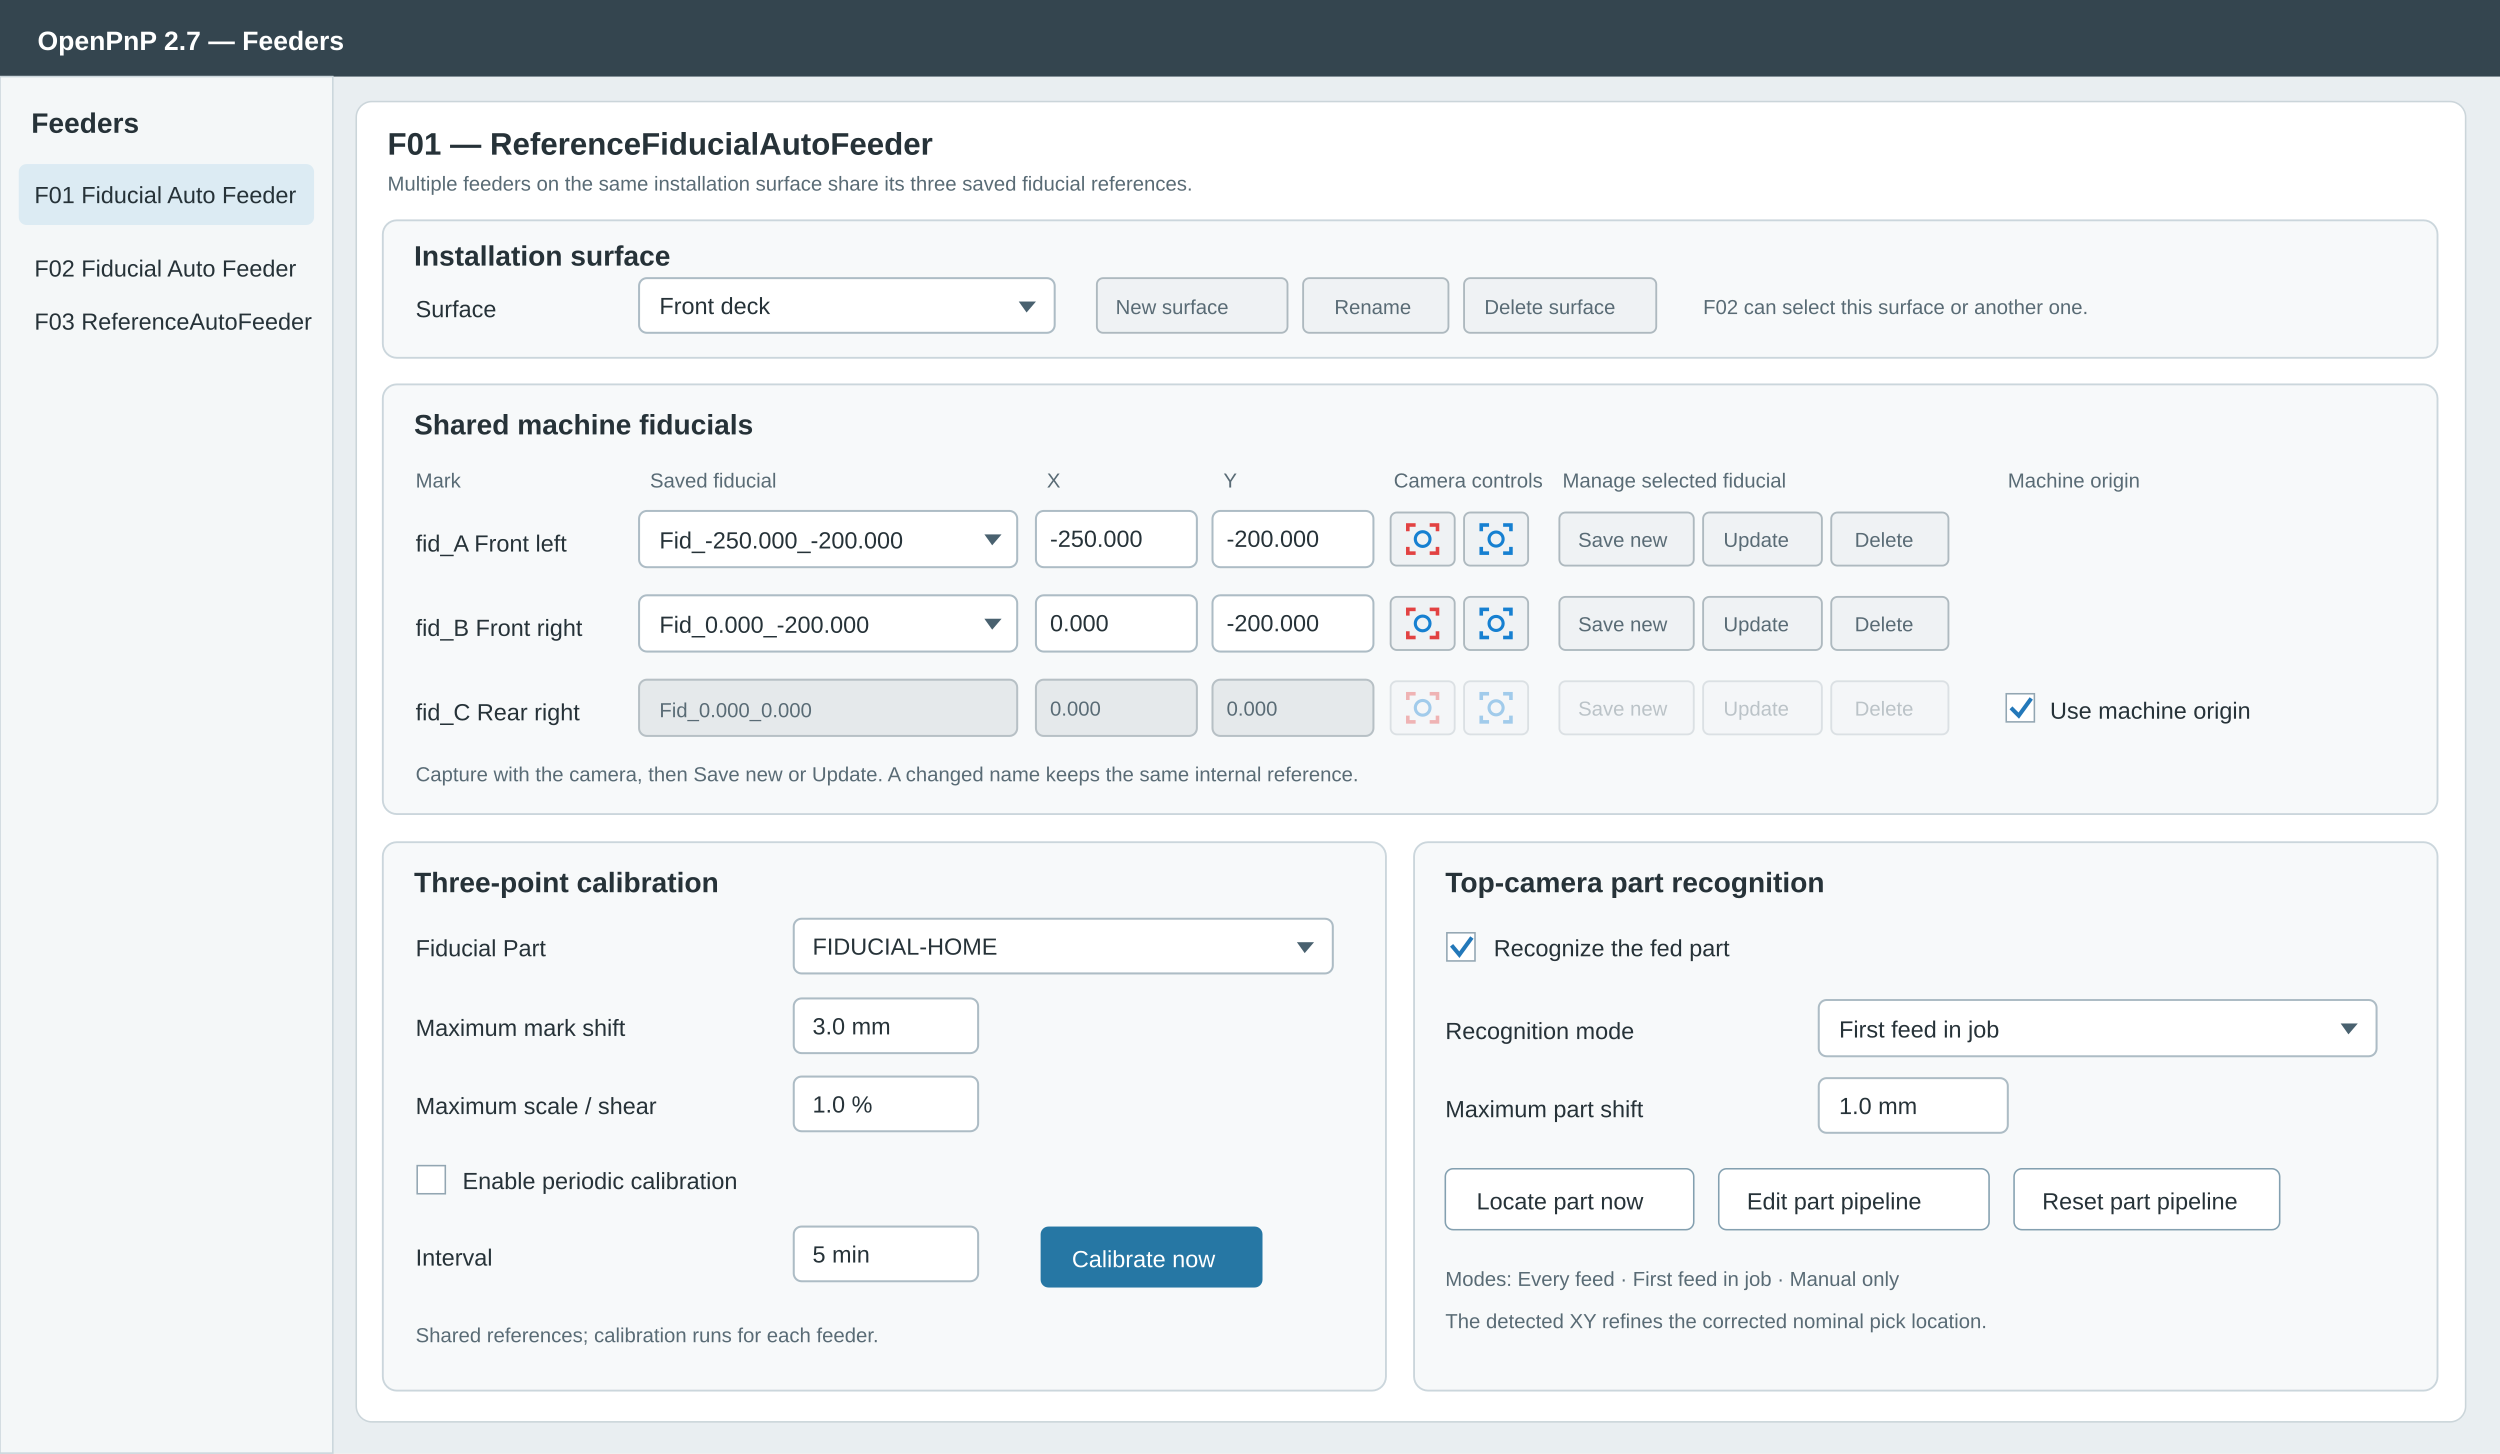
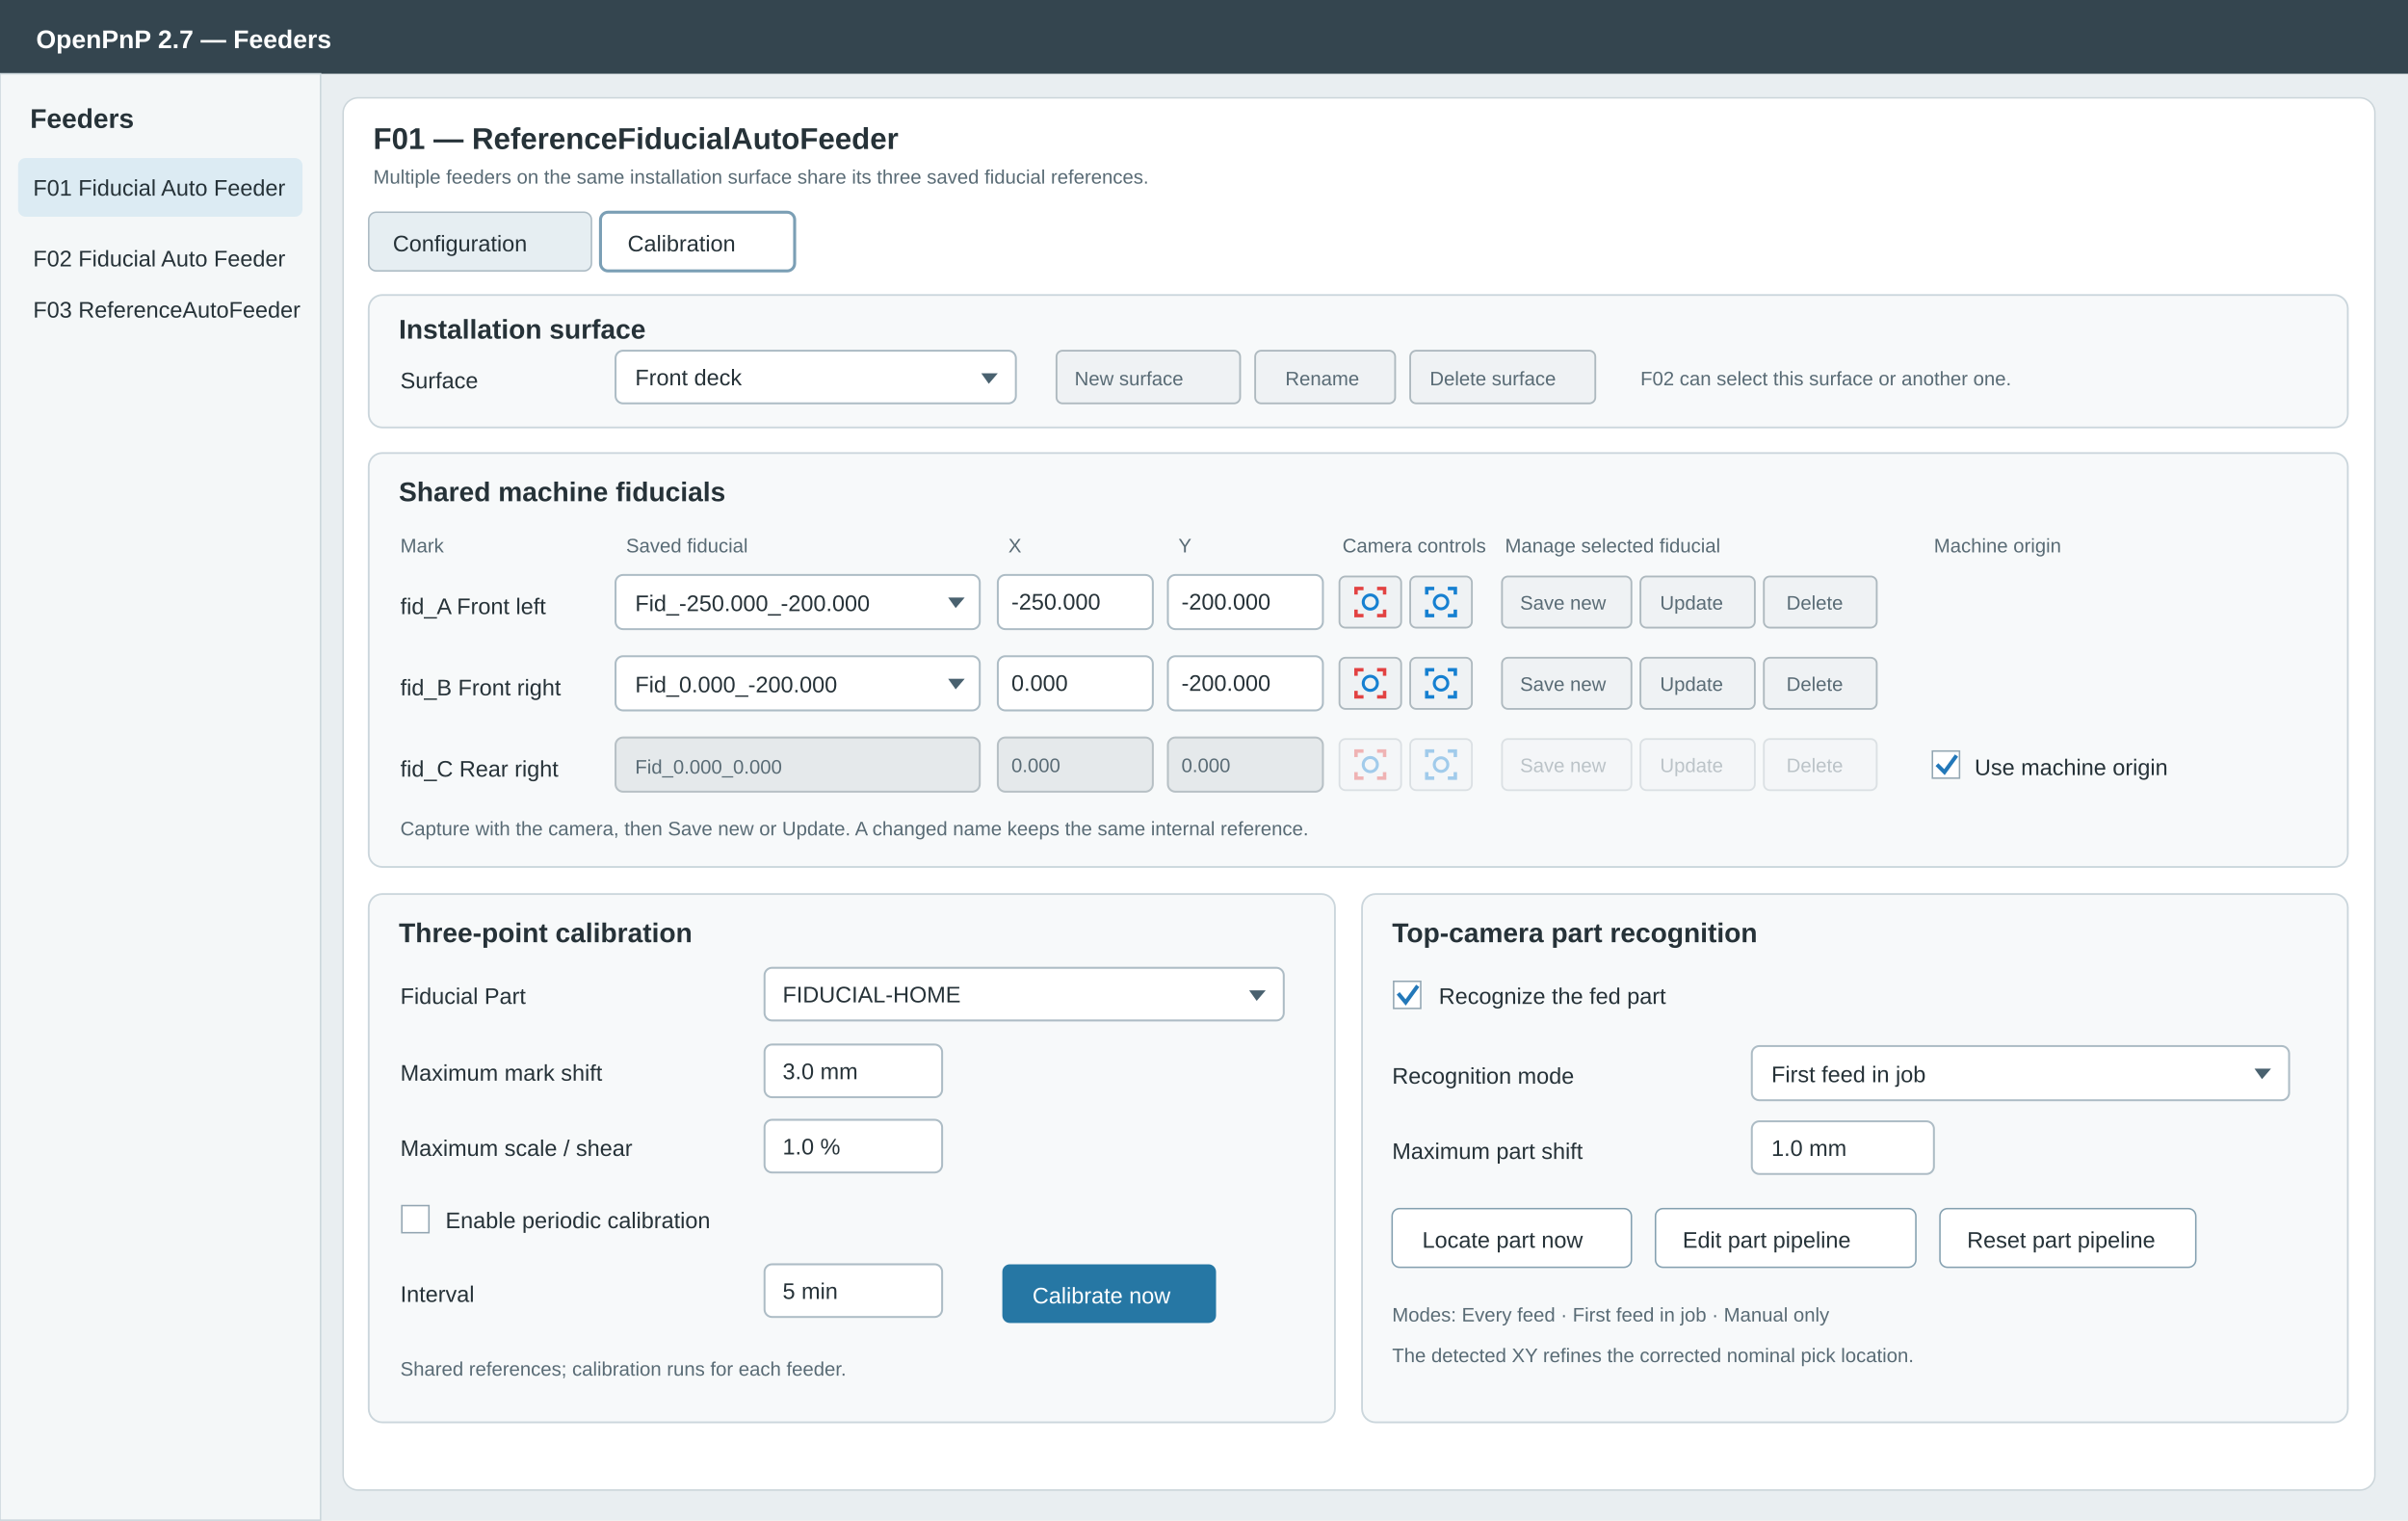
- <svg xmlns="http://www.w3.org/2000/svg" width="1600" height="930" viewBox="0 0 1600 930">
+ <svg xmlns="http://www.w3.org/2000/svg" width="1600" height="1010" viewBox="0 0 1600 1010">
  <defs>
    <style>
      text{font-family:'Segoe UI',Arial,sans-serif;fill:#263238}.title{font-size:20px;font-weight:700}.section-title{font-size:18px;font-weight:700}.label{font-size:15px}.small{font-size:13px;fill:#596b75}.field{fill:#fff;stroke:#adbcc5;stroke-width:1.3;rx:5}.disabled{fill:#e5e9eb;stroke:#b7c0c5;stroke-width:1.3;rx:5}.section{fill:#f7f9fa;stroke:#cbd6dc;stroke-width:1.2;rx:9}.button{fill:#eff2f4;stroke:#aeb9bf;stroke-width:1.2;rx:4}.light{fill:#fff}
    </style>
    <g id="camera-controls">
      <rect width="41" height="34" class="button" />
      <path d="M11 12V8H16 M25 8H30V12 M11 22V26H16 M25 26H30V22" fill="none" stroke="#e24242" stroke-width="2.3" />
      <circle cx="20.5" cy="17" r="4.7" fill="none" stroke="#1680d1" stroke-width="2" />
      <rect x="47" width="41" height="34" class="button" />
      <path d="M58 12V8H63 M72 8H77V12 M58 22V26H63 M72 26H77V22" fill="none" stroke="#1680d1" stroke-width="2.3" />
      <circle cx="67.5" cy="17" r="4.5" fill="none" stroke="#1680d1" stroke-width="2" />
    </g>
    <g id="mark-actions">
      <rect width="86" height="34" class="button" />
      <text x="12" y="22" class="small">Save new</text>
      <rect x="92" width="76" height="34" class="button" />
      <text x="105" y="22" class="small">Update</text>
      <rect x="174" width="75" height="34" class="button" />
      <text x="189" y="22" class="small">Delete</text>
    </g>
  </defs>
-   <rect width="1600" height="930" fill="#e9eef1" />
+   <rect width="1600" height="1010" fill="#e9eef1" />
  <rect width="1600" height="49" fill="#34454f" />
  <text x="24" y="32" class="light" font-size="17" font-weight="700">OpenPnP 2.7 — Feeders</text>
-   <rect y="49" width="213" height="881" fill="#f4f7f8" stroke="#cbd6dc" />
+   <rect y="49" width="213" height="961" fill="#f4f7f8" stroke="#cbd6dc" />
  <text x="20" y="85" class="section-title">Feeders</text>
  <rect x="12" y="105" width="189" height="39" rx="5" fill="#dcebf3" />
  <text x="22" y="130" class="label">F01  Fiducial Auto Feeder</text>
  <text x="22" y="177" class="label">F02  Fiducial Auto Feeder</text>
  <text x="22" y="211" class="label">F03  ReferenceAutoFeeder</text>
-   <rect x="228" y="65" width="1350" height="845" rx="10" fill="#fff" stroke="#cbd5da" />
+   <rect x="228" y="65" width="1350" height="925" rx="10" fill="#fff" stroke="#cbd5da" />
  <text x="248" y="99" class="title">F01 — ReferenceFiducialAutoFeeder</text>
  <text x="248" y="122" class="small">Multiple feeders on the same installation surface share its three saved fiducial references.</text>
-   <rect x="245" y="141" width="1315" height="88" class="section" />
-   <text x="265" y="170" class="section-title">Installation surface</text>
-   <text x="266" y="203" class="label">Surface</text>
-   <rect x="409" y="178" width="266" height="35" class="field" />
-   <text x="422" y="201" class="label">Front deck</text>
-   <path d="M652 193h11l-6 7z" fill="#49616f" />
-   <rect x="702" y="178" width="122" height="35" class="button" />
-   <text x="714" y="201" class="small">New surface</text>
-   <rect x="834" y="178" width="93" height="35" class="button" />
-   <text x="854" y="201" class="small">Rename</text>
-   <rect x="937" y="178" width="123" height="35" class="button" />
-   <text x="950" y="201" class="small">Delete surface</text>
-   <text x="1090" y="201" class="small">F02 can select this surface or another one.</text>
-   <rect x="245" y="246" width="1315" height="275" class="section" />
-   <text x="265" y="278" class="section-title">Shared machine fiducials</text>
-   <text x="266" y="312" class="small">Mark</text>
-   <text x="416" y="312" class="small">Saved fiducial</text>
-   <text x="670" y="312" class="small">X</text>
-   <text x="783" y="312" class="small">Y</text>
-   <text x="892" y="312" class="small">Camera controls</text>
-   <text x="1000" y="312" class="small">Manage selected fiducial</text>
-   <text x="1285" y="312" class="small">Machine origin</text>
-   <text x="266" y="353" class="label">fid_A  Front left</text>
-   <rect x="409" y="327" width="242" height="36" class="field" />
-   <text x="422" y="351" class="label">Fid_-250.000_-200.000</text>
-   <path d="M630 342h11l-6 7z" fill="#49616f" />
-   <rect x="663" y="327" width="103" height="36" class="field" />
-   <text x="672" y="350" class="label">-250.000</text>
-   <rect x="776" y="327" width="103" height="36" class="field" />
-   <text x="785" y="350" class="label">-200.000</text>
-   <use href="#camera-controls" x="890" y="328" />
-   <use href="#mark-actions" x="998" y="328" />
-   <text x="266" y="407" class="label">fid_B  Front right</text>
-   <rect x="409" y="381" width="242" height="36" class="field" />
-   <text x="422" y="405" class="label">Fid_0.000_-200.000</text>
-   <path d="M630 396h11l-6 7z" fill="#49616f" />
-   <rect x="663" y="381" width="103" height="36" class="field" />
-   <text x="672" y="404" class="label">0.000</text>
-   <rect x="776" y="381" width="103" height="36" class="field" />
-   <text x="785" y="404" class="label">-200.000</text>
-   <use href="#camera-controls" x="890" y="382" />
-   <use href="#mark-actions" x="998" y="382" />
-   <text x="266" y="461" class="label">fid_C  Rear right</text>
-   <rect x="409" y="435" width="242" height="36" class="disabled" />
-   <text x="422" y="459" class="small">Fid_0.000_0.000</text>
-   <rect x="663" y="435" width="103" height="36" class="disabled" />
-   <text x="672" y="458" class="small">0.000</text>
-   <rect x="776" y="435" width="103" height="36" class="disabled" />
-   <text x="785" y="458" class="small">0.000</text>
-   <use href="#camera-controls" x="890" y="436" opacity="0.38" />
-   <use href="#mark-actions" x="998" y="436" opacity="0.38" />
-   <rect x="1284" y="444" width="18" height="18" fill="#fff" stroke="#93a6b2" />
-   <path d="M1287 453l5 5 8-11" fill="none" stroke="#2378b9" stroke-width="2.6" />
-   <text x="1312" y="460" class="label">Use machine origin</text>
-   <text x="266" y="500" class="small">Capture with the camera, then Save new or Update. A changed name keeps the same internal reference.</text>
-   <rect x="245" y="539" width="642" height="351" class="section" />
-   <text x="265" y="571" class="section-title">Three-point calibration</text>
-   <text x="266" y="612" class="label">Fiducial Part</text>
-   <rect x="508" y="588" width="345" height="35" class="field" />
-   <text x="520" y="611" class="label">FIDUCIAL-HOME</text>
-   <path d="M830 603h11l-6 7z" fill="#49616f" />
-   <text x="266" y="663" class="label">Maximum mark shift</text>
-   <rect x="508" y="639" width="118" height="35" class="field" />
-   <text x="520" y="662" class="label">3.0 mm</text>
-   <text x="266" y="713" class="label">Maximum scale / shear</text>
-   <rect x="508" y="689" width="118" height="35" class="field" />
-   <text x="520" y="712" class="label">1.0 %</text>
-   <rect x="267" y="746" width="18" height="18" fill="#fff" stroke="#93a6b2" />
-   <text x="296" y="761" class="label">Enable periodic calibration</text>
-   <text x="266" y="810" class="label">Interval</text>
-   <rect x="508" y="785" width="118" height="35" class="field" />
-   <text x="520" y="808" class="label">5 min</text>
-   <rect x="666" y="785" width="142" height="39" rx="5" fill="#2677a4" />
-   <text x="686" y="811" class="label light">Calibrate now</text>
-   <text x="266" y="859" class="small">Shared references; calibration runs for each feeder.</text>
-   <rect x="905" y="539" width="655" height="351" class="section" />
-   <text x="925" y="571" class="section-title">Top-camera part recognition</text>
-   <rect x="926" y="597" width="18" height="18" fill="#fff" stroke="#93a6b2" />
-   <path d="M929 605l5 6 8-11" fill="none" stroke="#2378b9" stroke-width="2.6" />
-   <text x="956" y="612" class="label">Recognize the fed part</text>
-   <text x="925" y="665" class="label">Recognition mode</text>
-   <rect x="1164" y="640" width="357" height="36" class="field" />
-   <text x="1177" y="664" class="label">First feed in job</text>
-   <path d="M1498 655h11l-6 7z" fill="#49616f" />
-   <text x="925" y="715" class="label">Maximum part shift</text>
-   <rect x="1164" y="690" width="121" height="35" class="field" />
-   <text x="1177" y="713" class="label">1.0 mm</text>
-   <rect x="925" y="748" width="159" height="39" rx="5" fill="#fff" stroke="#84a0b0" />
-   <text x="945" y="774" class="label">Locate part now</text>
-   <rect x="1100" y="748" width="173" height="39" rx="5" fill="#fff" stroke="#84a0b0" />
-   <text x="1118" y="774" class="label">Edit part pipeline</text>
-   <rect x="1289" y="748" width="170" height="39" rx="5" fill="#fff" stroke="#84a0b0" />
-   <text x="1307" y="774" class="label">Reset part pipeline</text>
-   <text x="925" y="823" class="small">Modes: Every feed · First feed in job · Manual only</text>
-   <text x="925" y="850" class="small">The detected XY refines the corrected nominal pick location.</text>
+   <rect x="245" y="141" width="148" height="39" rx="5" fill="#e6eef2" stroke="#aab9c2" />
+   <text x="261" y="167" class="label">Configuration</text>
+   <rect x="399" y="141" width="129" height="39" rx="5" fill="#fff" stroke="#7b9fb5" stroke-width="2" />
+   <text x="417" y="167" class="label">Calibration</text>
+   <g transform="translate(0,55)">
+     <rect x="245" y="141" width="1315" height="88" class="section" />
+     <text x="265" y="170" class="section-title">Installation surface</text>
+     <text x="266" y="203" class="label">Surface</text>
+     <rect x="409" y="178" width="266" height="35" class="field" />
+     <text x="422" y="201" class="label">Front deck</text>
+     <path d="M652 193h11l-6 7z" fill="#49616f" />
+     <rect x="702" y="178" width="122" height="35" class="button" />
+     <text x="714" y="201" class="small">New surface</text>
+     <rect x="834" y="178" width="93" height="35" class="button" />
+     <text x="854" y="201" class="small">Rename</text>
+     <rect x="937" y="178" width="123" height="35" class="button" />
+     <text x="950" y="201" class="small">Delete surface</text>
+     <text x="1090" y="201" class="small">F02 can select this surface or another one.</text>
+     <rect x="245" y="246" width="1315" height="275" class="section" />
+     <text x="265" y="278" class="section-title">Shared machine fiducials</text>
+     <text x="266" y="312" class="small">Mark</text>
+     <text x="416" y="312" class="small">Saved fiducial</text>
+     <text x="670" y="312" class="small">X</text>
+     <text x="783" y="312" class="small">Y</text>
+     <text x="892" y="312" class="small">Camera controls</text>
+     <text x="1000" y="312" class="small">Manage selected fiducial</text>
+     <text x="1285" y="312" class="small">Machine origin</text>
+     <text x="266" y="353" class="label">fid_A  Front left</text>
+     <rect x="409" y="327" width="242" height="36" class="field" />
+     <text x="422" y="351" class="label">Fid_-250.000_-200.000</text>
+     <path d="M630 342h11l-6 7z" fill="#49616f" />
+     <rect x="663" y="327" width="103" height="36" class="field" />
+     <text x="672" y="350" class="label">-250.000</text>
+     <rect x="776" y="327" width="103" height="36" class="field" />
+     <text x="785" y="350" class="label">-200.000</text>
+     <use href="#camera-controls" x="890" y="328" />
+     <use href="#mark-actions" x="998" y="328" />
+     <text x="266" y="407" class="label">fid_B  Front right</text>
+     <rect x="409" y="381" width="242" height="36" class="field" />
+     <text x="422" y="405" class="label">Fid_0.000_-200.000</text>
+     <path d="M630 396h11l-6 7z" fill="#49616f" />
+     <rect x="663" y="381" width="103" height="36" class="field" />
+     <text x="672" y="404" class="label">0.000</text>
+     <rect x="776" y="381" width="103" height="36" class="field" />
+     <text x="785" y="404" class="label">-200.000</text>
+     <use href="#camera-controls" x="890" y="382" />
+     <use href="#mark-actions" x="998" y="382" />
+     <text x="266" y="461" class="label">fid_C  Rear right</text>
+     <rect x="409" y="435" width="242" height="36" class="disabled" />
+     <text x="422" y="459" class="small">Fid_0.000_0.000</text>
+     <rect x="663" y="435" width="103" height="36" class="disabled" />
+     <text x="672" y="458" class="small">0.000</text>
+     <rect x="776" y="435" width="103" height="36" class="disabled" />
+     <text x="785" y="458" class="small">0.000</text>
+     <use href="#camera-controls" x="890" y="436" opacity="0.38" />
+     <use href="#mark-actions" x="998" y="436" opacity="0.38" />
+     <rect x="1284" y="444" width="18" height="18" fill="#fff" stroke="#93a6b2" />
+     <path d="M1287 453l5 5 8-11" fill="none" stroke="#2378b9" stroke-width="2.6" />
+     <text x="1312" y="460" class="label">Use machine origin</text>
+     <text x="266" y="500" class="small">Capture with the camera, then Save new or Update. A changed name keeps the same internal reference.</text>
+     <rect x="245" y="539" width="642" height="351" class="section" />
+     <text x="265" y="571" class="section-title">Three-point calibration</text>
+     <text x="266" y="612" class="label">Fiducial Part</text>
+     <rect x="508" y="588" width="345" height="35" class="field" />
+     <text x="520" y="611" class="label">FIDUCIAL-HOME</text>
+     <path d="M830 603h11l-6 7z" fill="#49616f" />
+     <text x="266" y="663" class="label">Maximum mark shift</text>
+     <rect x="508" y="639" width="118" height="35" class="field" />
+     <text x="520" y="662" class="label">3.0 mm</text>
+     <text x="266" y="713" class="label">Maximum scale / shear</text>
+     <rect x="508" y="689" width="118" height="35" class="field" />
+     <text x="520" y="712" class="label">1.0 %</text>
+     <rect x="267" y="746" width="18" height="18" fill="#fff" stroke="#93a6b2" />
+     <text x="296" y="761" class="label">Enable periodic calibration</text>
+     <text x="266" y="810" class="label">Interval</text>
+     <rect x="508" y="785" width="118" height="35" class="field" />
+     <text x="520" y="808" class="label">5 min</text>
+     <rect x="666" y="785" width="142" height="39" rx="5" fill="#2677a4" />
+     <text x="686" y="811" class="label light">Calibrate now</text>
+     <text x="266" y="859" class="small">Shared references; calibration runs for each feeder.</text>
+     <rect x="905" y="539" width="655" height="351" class="section" />
+     <text x="925" y="571" class="section-title">Top-camera part recognition</text>
+     <rect x="926" y="597" width="18" height="18" fill="#fff" stroke="#93a6b2" />
+     <path d="M929 605l5 6 8-11" fill="none" stroke="#2378b9" stroke-width="2.6" />
+     <text x="956" y="612" class="label">Recognize the fed part</text>
+     <text x="925" y="665" class="label">Recognition mode</text>
+     <rect x="1164" y="640" width="357" height="36" class="field" />
+     <text x="1177" y="664" class="label">First feed in job</text>
+     <path d="M1498 655h11l-6 7z" fill="#49616f" />
+     <text x="925" y="715" class="label">Maximum part shift</text>
+     <rect x="1164" y="690" width="121" height="35" class="field" />
+     <text x="1177" y="713" class="label">1.0 mm</text>
+     <rect x="925" y="748" width="159" height="39" rx="5" fill="#fff" stroke="#84a0b0" />
+     <text x="945" y="774" class="label">Locate part now</text>
+     <rect x="1100" y="748" width="173" height="39" rx="5" fill="#fff" stroke="#84a0b0" />
+     <text x="1118" y="774" class="label">Edit part pipeline</text>
+     <rect x="1289" y="748" width="170" height="39" rx="5" fill="#fff" stroke="#84a0b0" />
+     <text x="1307" y="774" class="label">Reset part pipeline</text>
+     <text x="925" y="823" class="small">Modes: Every feed · First feed in job · Manual only</text>
+     <text x="925" y="850" class="small">The detected XY refines the corrected nominal pick location.</text>
+   </g>
</svg>
